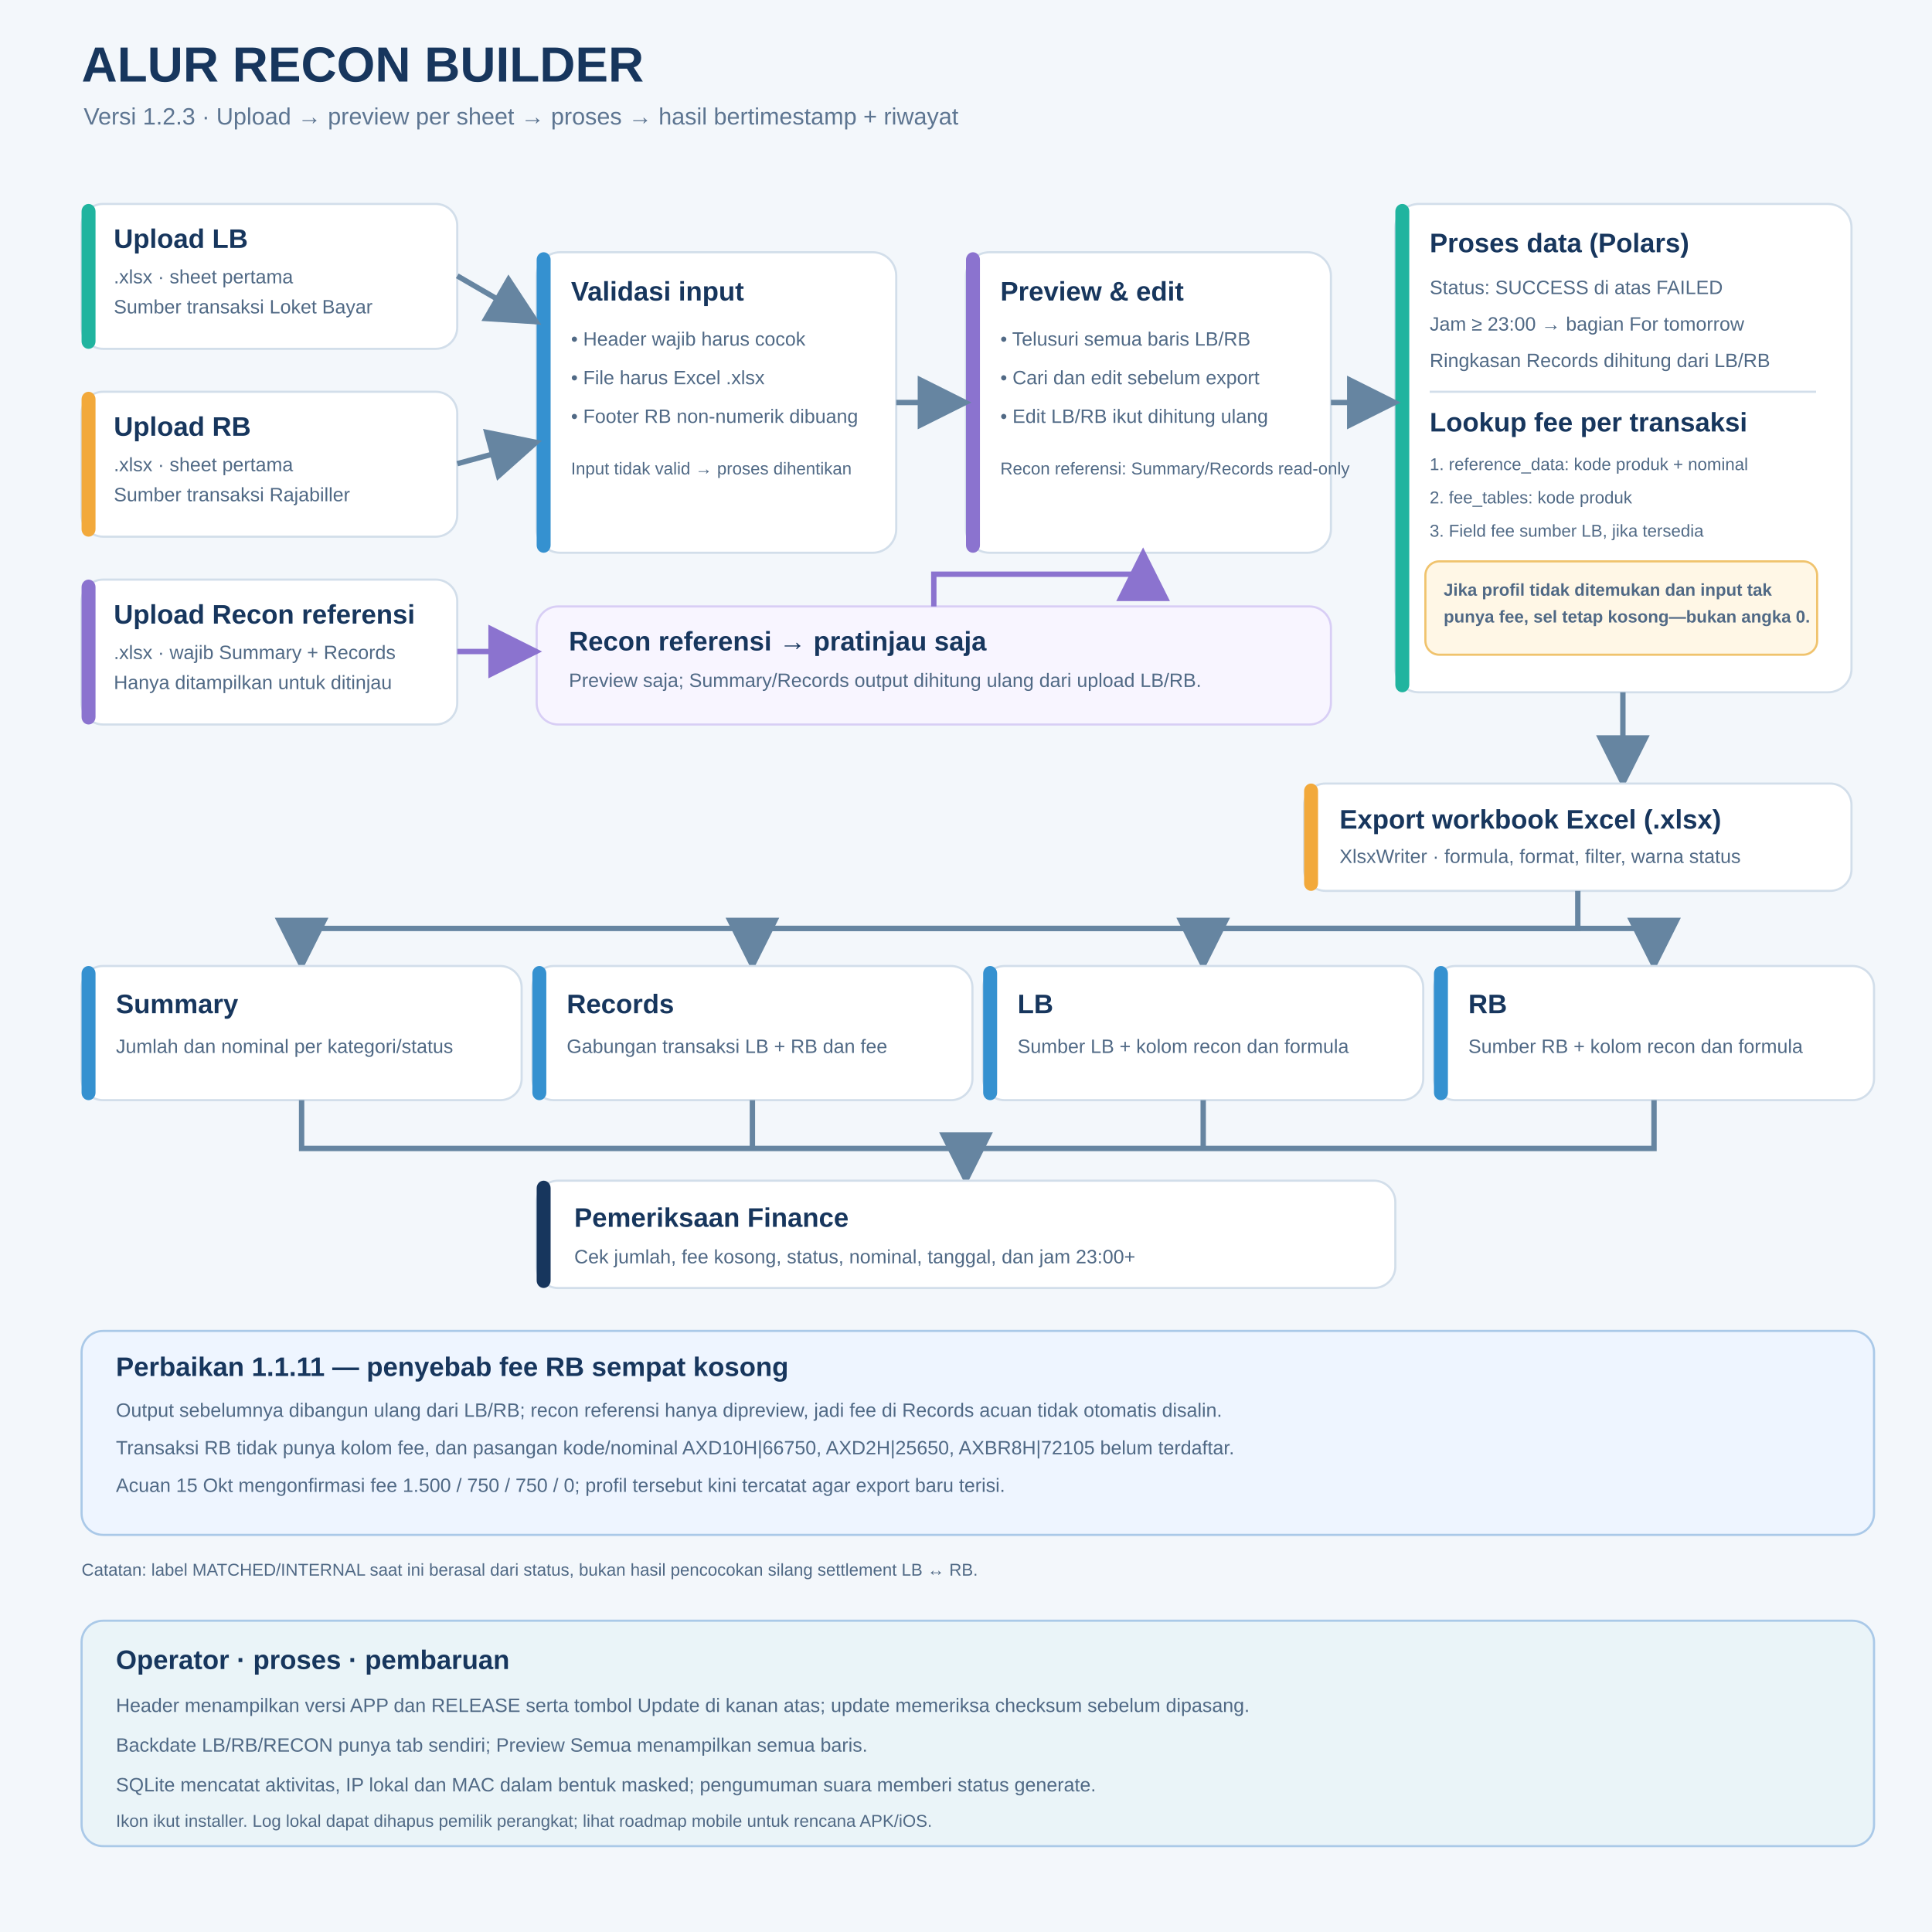
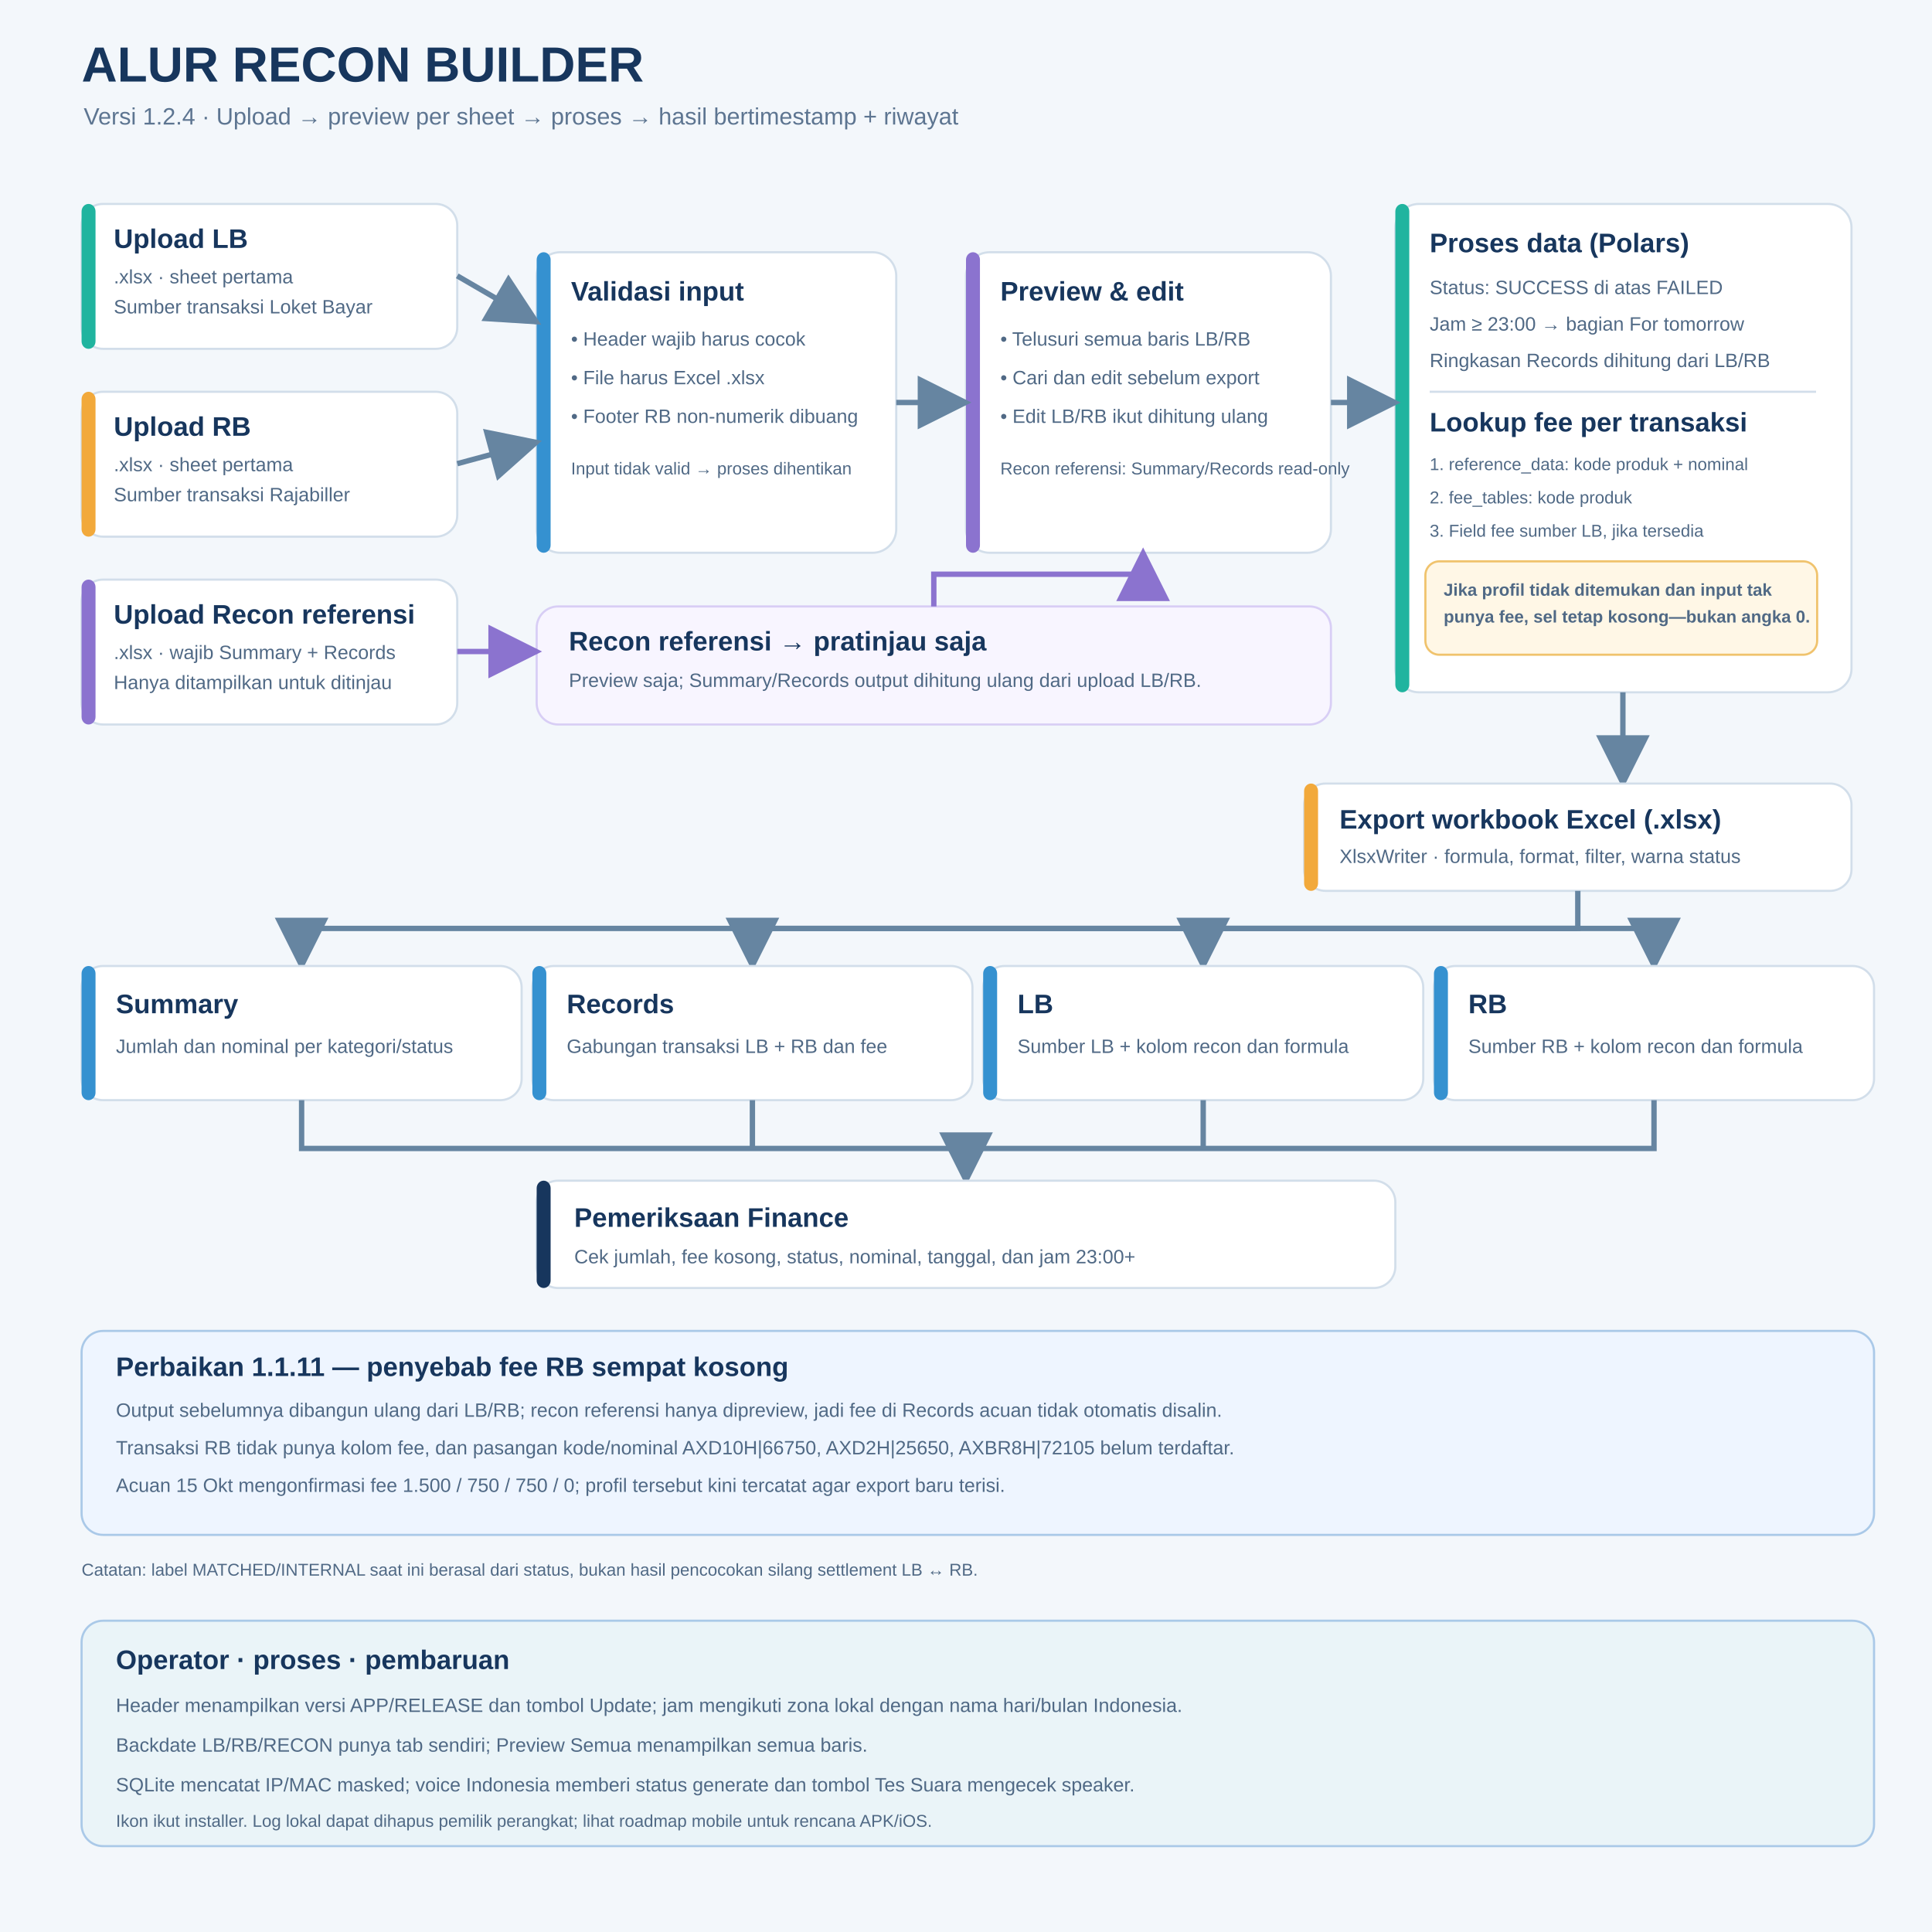
<svg xmlns="http://www.w3.org/2000/svg" width="1800" height="1800" viewBox="0 0 1800 1800">
  <defs>
    <marker id="arrow" markerWidth="12" markerHeight="12" refX="10" refY="6" orient="auto">
      <path d="M1 1 L11 6 L1 11 Z" fill="#6685a1" />
    </marker>
    <marker id="arrow-purple" markerWidth="12" markerHeight="12" refX="10" refY="6" orient="auto">
      <path d="M1 1 L11 6 L1 11 Z" fill="#8b73cf" />
    </marker>
    <style>
      text { font-family: Arial, Helvetica, sans-serif; fill: #17365d; }
      .title { font-size: 46px; font-weight: 700; }
      .subtitle { font-size: 22px; fill: #5d7591; }
      .heading { font-size: 25px; font-weight: 700; }
      .body { font-size: 18px; fill: #506985; }
      .small { font-size: 16px; fill: #506985; }
      .card { fill: #ffffff; stroke: #d2deea; stroke-width: 2; }
      .connector { fill: none; stroke: #6685a1; stroke-width: 5; marker-end: url(#arrow); }
      .reference { fill: none; stroke: #8b73cf; stroke-width: 5; marker-end: url(#arrow-purple); }
    </style>
  </defs>
  <rect width="1800" height="1800" fill="#f3f7fb" />
  <text x="76" y="76" class="title">ALUR RECON BUILDER</text>
-   <text x="78" y="116" class="subtitle">Versi 1.2.3 · Upload → preview per sheet → proses → hasil bertimestamp + riwayat</text>
+   <text x="78" y="116" class="subtitle">Versi 1.2.4 · Upload → preview per sheet → proses → hasil bertimestamp + riwayat</text>
  <rect x="76" y="190" width="350" height="135" rx="20" class="card" />
  <rect x="76" y="190" width="13" height="135" rx="7" fill="#20b49f" />
  <text x="106" y="231" class="heading">Upload LB</text>
  <text x="106" y="264" class="body">.xlsx · sheet pertama</text>
  <text x="106" y="292" class="body">Sumber transaksi Loket Bayar</text>
  <rect x="76" y="365" width="350" height="135" rx="20" class="card" />
  <rect x="76" y="365" width="13" height="135" rx="7" fill="#f2a93b" />
  <text x="106" y="406" class="heading">Upload RB</text>
  <text x="106" y="439" class="body">.xlsx · sheet pertama</text>
  <text x="106" y="467" class="body">Sumber transaksi Rajabiller</text>
  <rect x="76" y="540" width="350" height="135" rx="20" class="card" />
  <rect x="76" y="540" width="13" height="135" rx="7" fill="#8b73cf" />
  <text x="106" y="581" class="heading">Upload Recon referensi</text>
  <text x="106" y="614" class="body">.xlsx · wajib Summary + Records</text>
  <text x="106" y="642" class="body">Hanya ditampilkan untuk ditinjau</text>
  <rect x="500" y="235" width="335" height="280" rx="22" class="card" />
  <rect x="500" y="235" width="13" height="280" rx="7" fill="#3591d0" />
  <text x="532" y="280" class="heading">Validasi input</text>
  <text x="532" y="322" class="body">• Header wajib harus cocok</text>
  <text x="532" y="358" class="body">• File harus Excel .xlsx</text>
  <text x="532" y="394" class="body">• Footer RB non-numerik dibuang</text>
  <text x="532" y="442" class="small">Input tidak valid → proses dihentikan</text>
  <rect x="900" y="235" width="340" height="280" rx="22" class="card" />
  <rect x="900" y="235" width="13" height="280" rx="7" fill="#8b73cf" />
  <text x="932" y="280" class="heading">Preview &amp; edit</text>
  <text x="932" y="322" class="body">• Telusuri semua baris LB/RB</text>
  <text x="932" y="358" class="body">• Cari dan edit sebelum export</text>
  <text x="932" y="394" class="body">• Edit LB/RB ikut dihitung ulang</text>
  <text x="932" y="442" class="small">Recon referensi: Summary/Records read-only</text>
  <rect x="1300" y="190" width="425" height="455" rx="22" class="card" />
  <rect x="1300" y="190" width="13" height="455" rx="7" fill="#20b49f" />
  <text x="1332" y="235" class="heading">Proses data (Polars)</text>
  <text x="1332" y="274" class="body">Status: SUCCESS di atas FAILED</text>
  <text x="1332" y="308" class="body">Jam ≥ 23:00 → bagian For tomorrow</text>
  <text x="1332" y="342" class="body">Ringkasan Records dihitung dari LB/RB</text>
  <line x1="1332" y1="365" x2="1692" y2="365" stroke="#d2deea" stroke-width="2" />
  <text x="1332" y="402" class="heading">Lookup fee per transaksi</text>
  <text x="1332" y="438" class="small">1. reference_data: kode produk + nominal</text>
  <text x="1332" y="469" class="small">2. fee_tables: kode produk</text>
  <text x="1332" y="500" class="small">3. Field fee sumber LB, jika tersedia</text>
  <rect x="1328" y="523" width="365" height="87" rx="13" fill="#fff7e6" stroke="#f0c36d" stroke-width="2" />
  <text x="1345" y="555" class="small" font-weight="700">Jika profil tidak ditemukan dan input tak</text>
  <text x="1345" y="580" class="small" font-weight="700">punya fee, sel tetap kosong—bukan angka 0.</text>
  <rect x="500" y="565" width="740" height="110" rx="20" fill="#f8f5ff" stroke="#d8cef5" stroke-width="2" />
  <text x="530" y="606" class="heading">Recon referensi → pratinjau saja</text>
  <text x="530" y="640" class="body">Preview saja; Summary/Records output dihitung ulang dari upload LB/RB.</text>
  <path d="M426 257 L500 300" class="connector" />
  <path d="M426 432 L500 412" class="connector" />
  <path d="M835 375 L900 375" class="connector" />
  <path d="M1240 375 L1300 375" class="connector" />
  <path d="M426 607 L500 607" class="reference" />
  <path d="M870 565 L870 535 L1065 535 L1065 515" class="reference" />
  <path d="M1512 645 L1512 730" class="connector" />
  <rect x="1215" y="730" width="510" height="100" rx="20" class="card" />
  <rect x="1215" y="730" width="13" height="100" rx="7" fill="#f2a93b" />
  <text x="1248" y="772" class="heading">Export workbook Excel (.xlsx)</text>
  <text x="1248" y="804" class="body">XlsxWriter · formula, format, filter, warna status</text>
  <path d="M1470 830 L1470 865 L281 865 L281 900" class="connector" />
  <path d="M1470 865 L701 865 L701 900" class="connector" />
  <path d="M1470 865 L1121 865 L1121 900" class="connector" />
  <path d="M1470 865 L1541 865 L1541 900" class="connector" />
  <rect x="76" y="900" width="410" height="125" rx="20" class="card" />
  <rect x="76" y="900" width="13" height="125" rx="7" fill="#3591d0" />
  <text x="108" y="944" class="heading">Summary</text>
  <text x="108" y="981" class="body">Jumlah dan nominal per kategori/status</text>
  <rect x="496" y="900" width="410" height="125" rx="20" class="card" />
  <rect x="496" y="900" width="13" height="125" rx="7" fill="#3591d0" />
  <text x="528" y="944" class="heading">Records</text>
  <text x="528" y="981" class="body">Gabungan transaksi LB + RB dan fee</text>
  <rect x="916" y="900" width="410" height="125" rx="20" class="card" />
  <rect x="916" y="900" width="13" height="125" rx="7" fill="#3591d0" />
  <text x="948" y="944" class="heading">LB</text>
  <text x="948" y="981" class="body">Sumber LB + kolom recon dan formula</text>
  <rect x="1336" y="900" width="410" height="125" rx="20" class="card" />
  <rect x="1336" y="900" width="13" height="125" rx="7" fill="#3591d0" />
  <text x="1368" y="944" class="heading">RB</text>
  <text x="1368" y="981" class="body">Sumber RB + kolom recon dan formula</text>
  <path d="M281 1025 L281 1070 L900 1070 L900 1100" class="connector" />
  <path d="M701 1025 L701 1070" fill="none" stroke="#6685a1" stroke-width="5" />
  <path d="M1121 1025 L1121 1070" fill="none" stroke="#6685a1" stroke-width="5" />
  <path d="M1541 1025 L1541 1070 L900 1070" fill="none" stroke="#6685a1" stroke-width="5" />
  <rect x="500" y="1100" width="800" height="100" rx="20" class="card" />
  <rect x="500" y="1100" width="13" height="100" rx="7" fill="#17365d" />
  <text x="535" y="1143" class="heading">Pemeriksaan Finance</text>
  <text x="535" y="1177" class="body">Cek jumlah, fee kosong, status, nominal, tanggal, dan jam 23:00+</text>
  <rect x="76" y="1240" width="1670" height="190" rx="20" fill="#eef5ff" stroke="#aac9e8" stroke-width="2" />
  <text x="108" y="1282" class="heading">Perbaikan 1.1.11 — penyebab fee RB sempat kosong</text>
  <text x="108" y="1320" class="body">Output sebelumnya dibangun ulang dari LB/RB; recon referensi hanya dipreview, jadi fee di Records acuan tidak otomatis disalin.</text>
  <text x="108" y="1355" class="body">Transaksi RB tidak punya kolom fee, dan pasangan kode/nominal AXD10H|66750, AXD2H|25650, AXBR8H|72105 belum terdaftar.</text>
  <text x="108" y="1390" class="body">Acuan 15 Okt mengonfirmasi fee 1.500 / 750 / 750 / 0; profil tersebut kini tercatat agar export baru terisi.</text>
  <text x="76" y="1468" class="small">Catatan: label MATCHED/INTERNAL saat ini berasal dari status, bukan hasil pencocokan silang settlement LB ↔ RB.</text>
  <rect x="76" y="1510" width="1670" height="210" rx="20" fill="#eaf4f8" stroke="#aac9e8" stroke-width="2" />
  <text x="108" y="1555" class="heading">Operator · proses · pembaruan</text>
-   <text x="108" y="1595" class="body">Header menampilkan versi APP dan RELEASE serta tombol Update di kanan atas; update memeriksa checksum sebelum dipasang.</text>
+   <text x="108" y="1595" class="body">Header menampilkan versi APP/RELEASE dan tombol Update; jam mengikuti zona lokal dengan nama hari/bulan Indonesia.</text>
  <text x="108" y="1632" class="body">Backdate LB/RB/RECON punya tab sendiri; Preview Semua menampilkan semua baris.</text>
-   <text x="108" y="1669" class="body">SQLite mencatat aktivitas, IP lokal dan MAC dalam bentuk masked; pengumuman suara memberi status generate.</text>
+   <text x="108" y="1669" class="body">SQLite mencatat IP/MAC masked; voice Indonesia memberi status generate dan tombol Tes Suara mengecek speaker.</text>
  <text x="108" y="1702" class="small">Ikon ikut installer. Log lokal dapat dihapus pemilik perangkat; lihat roadmap mobile untuk rencana APK/iOS.</text>
</svg>
